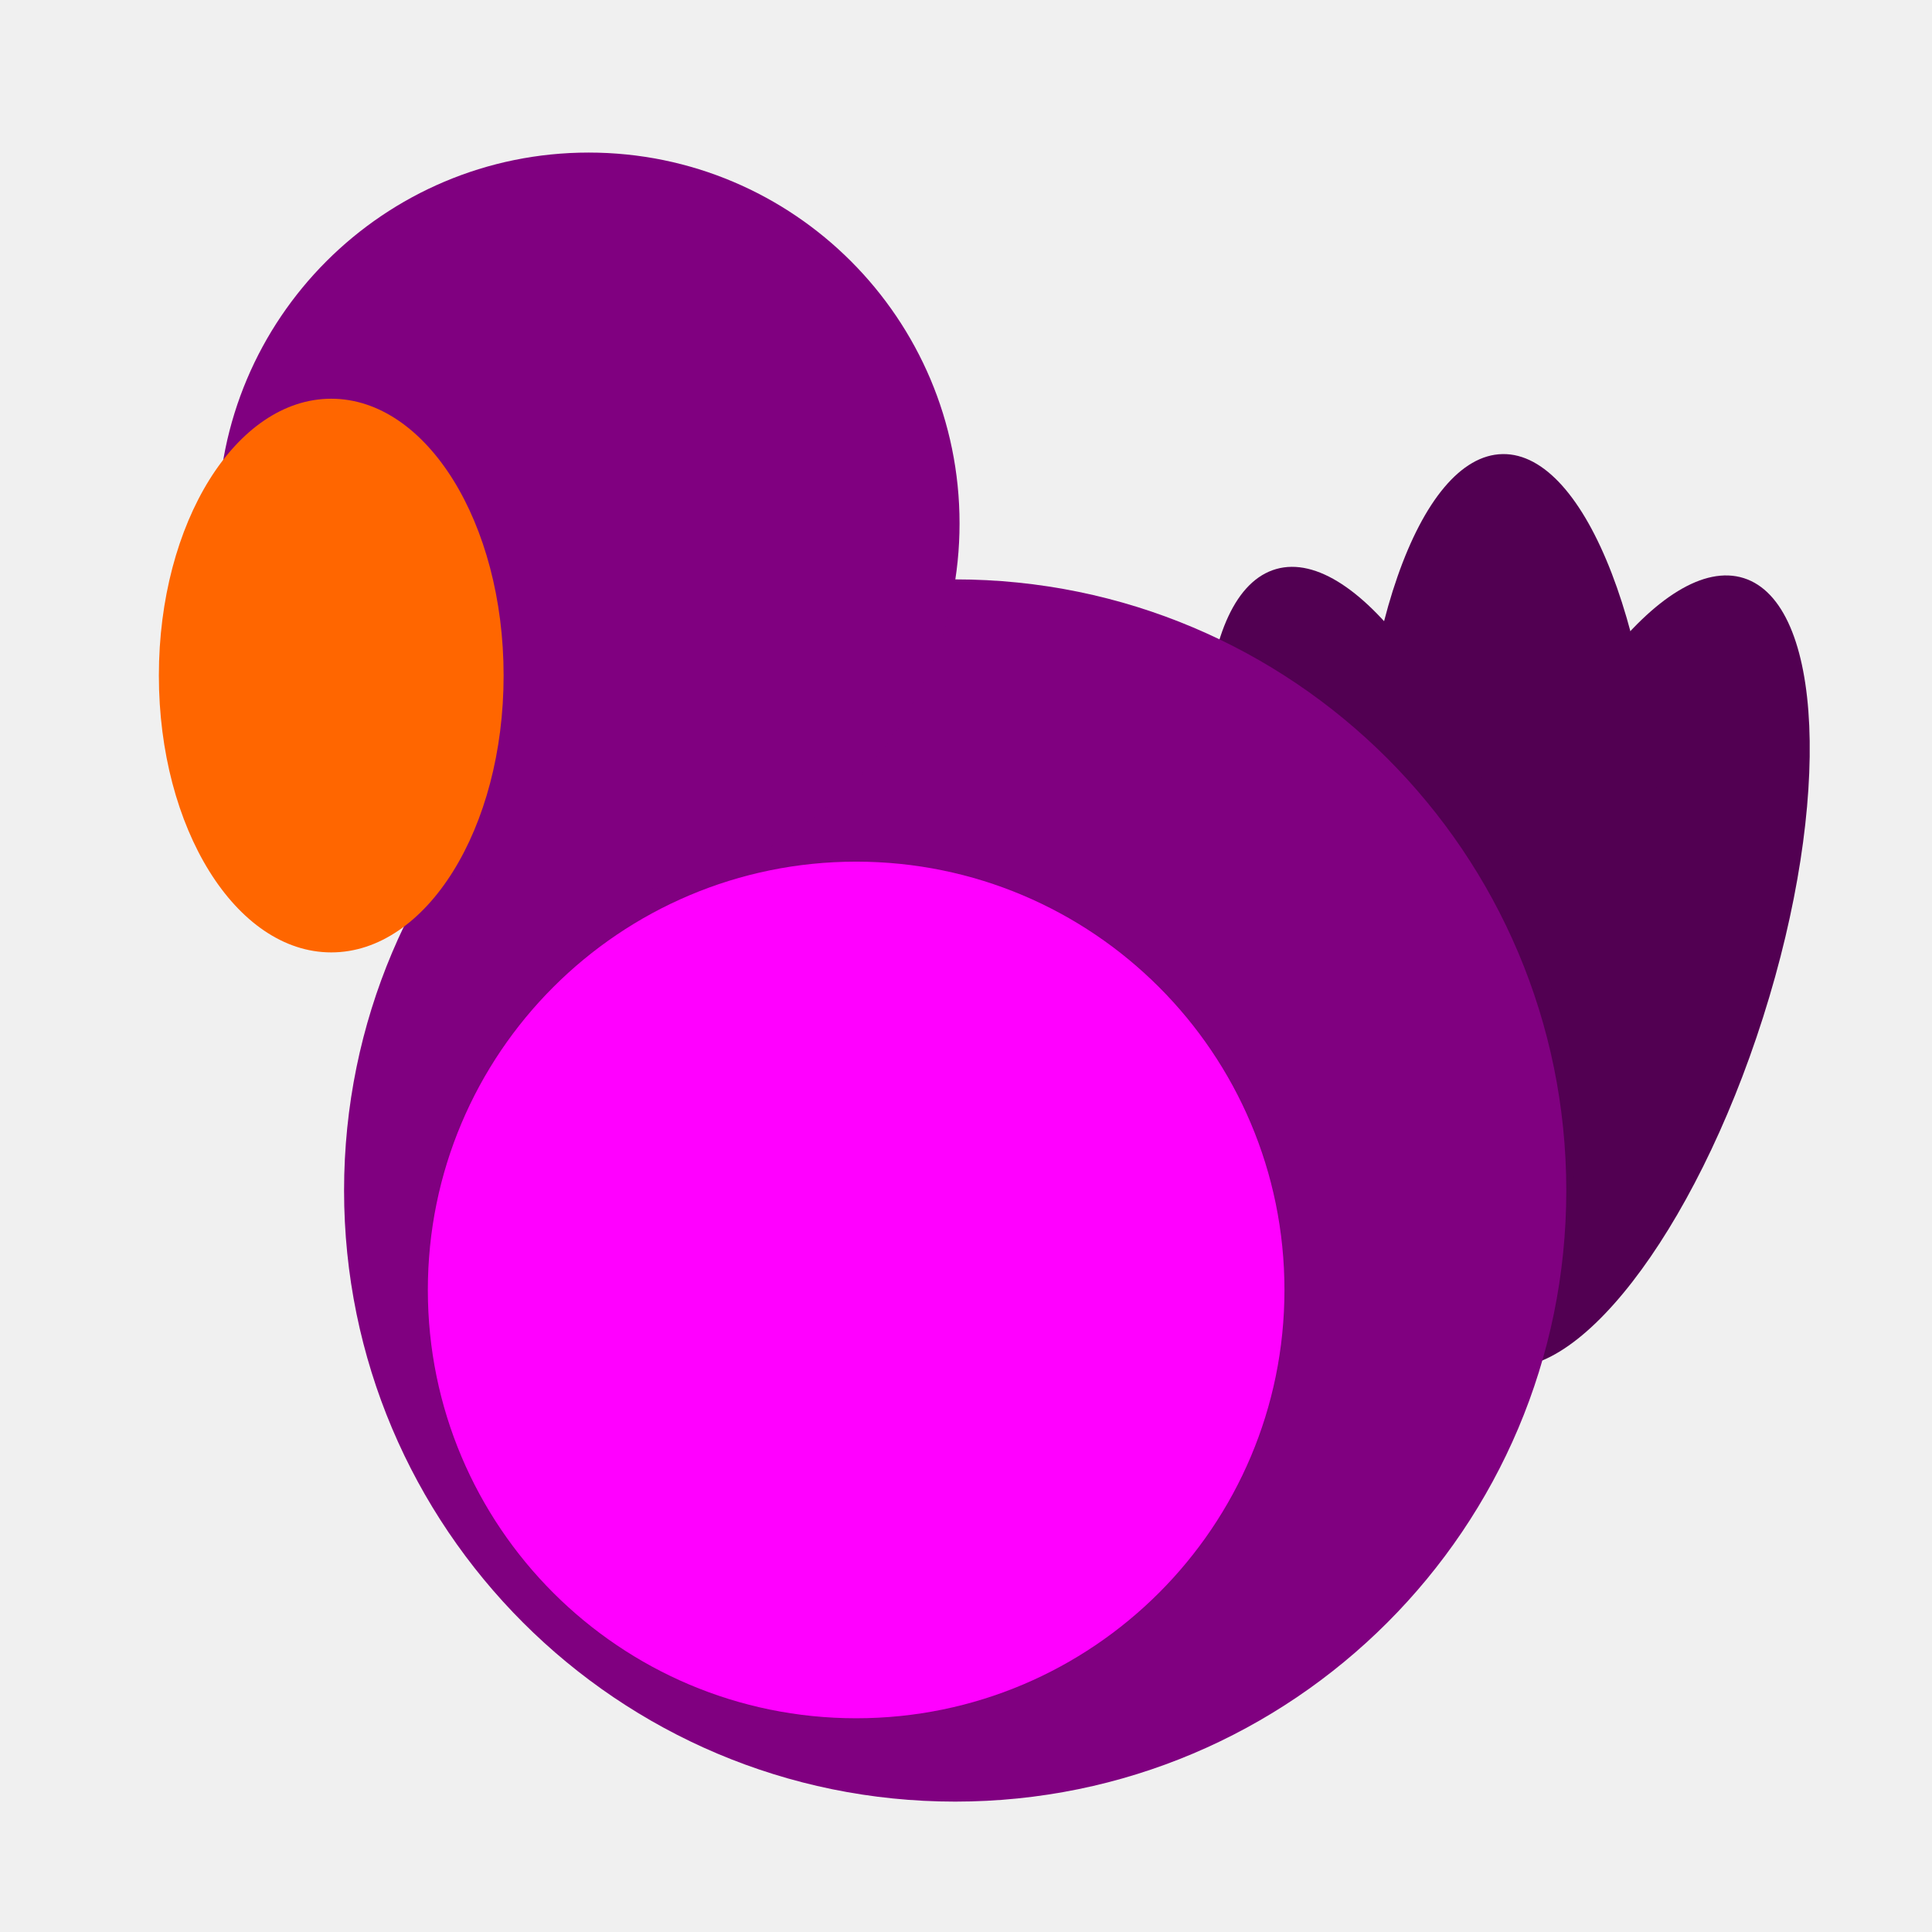
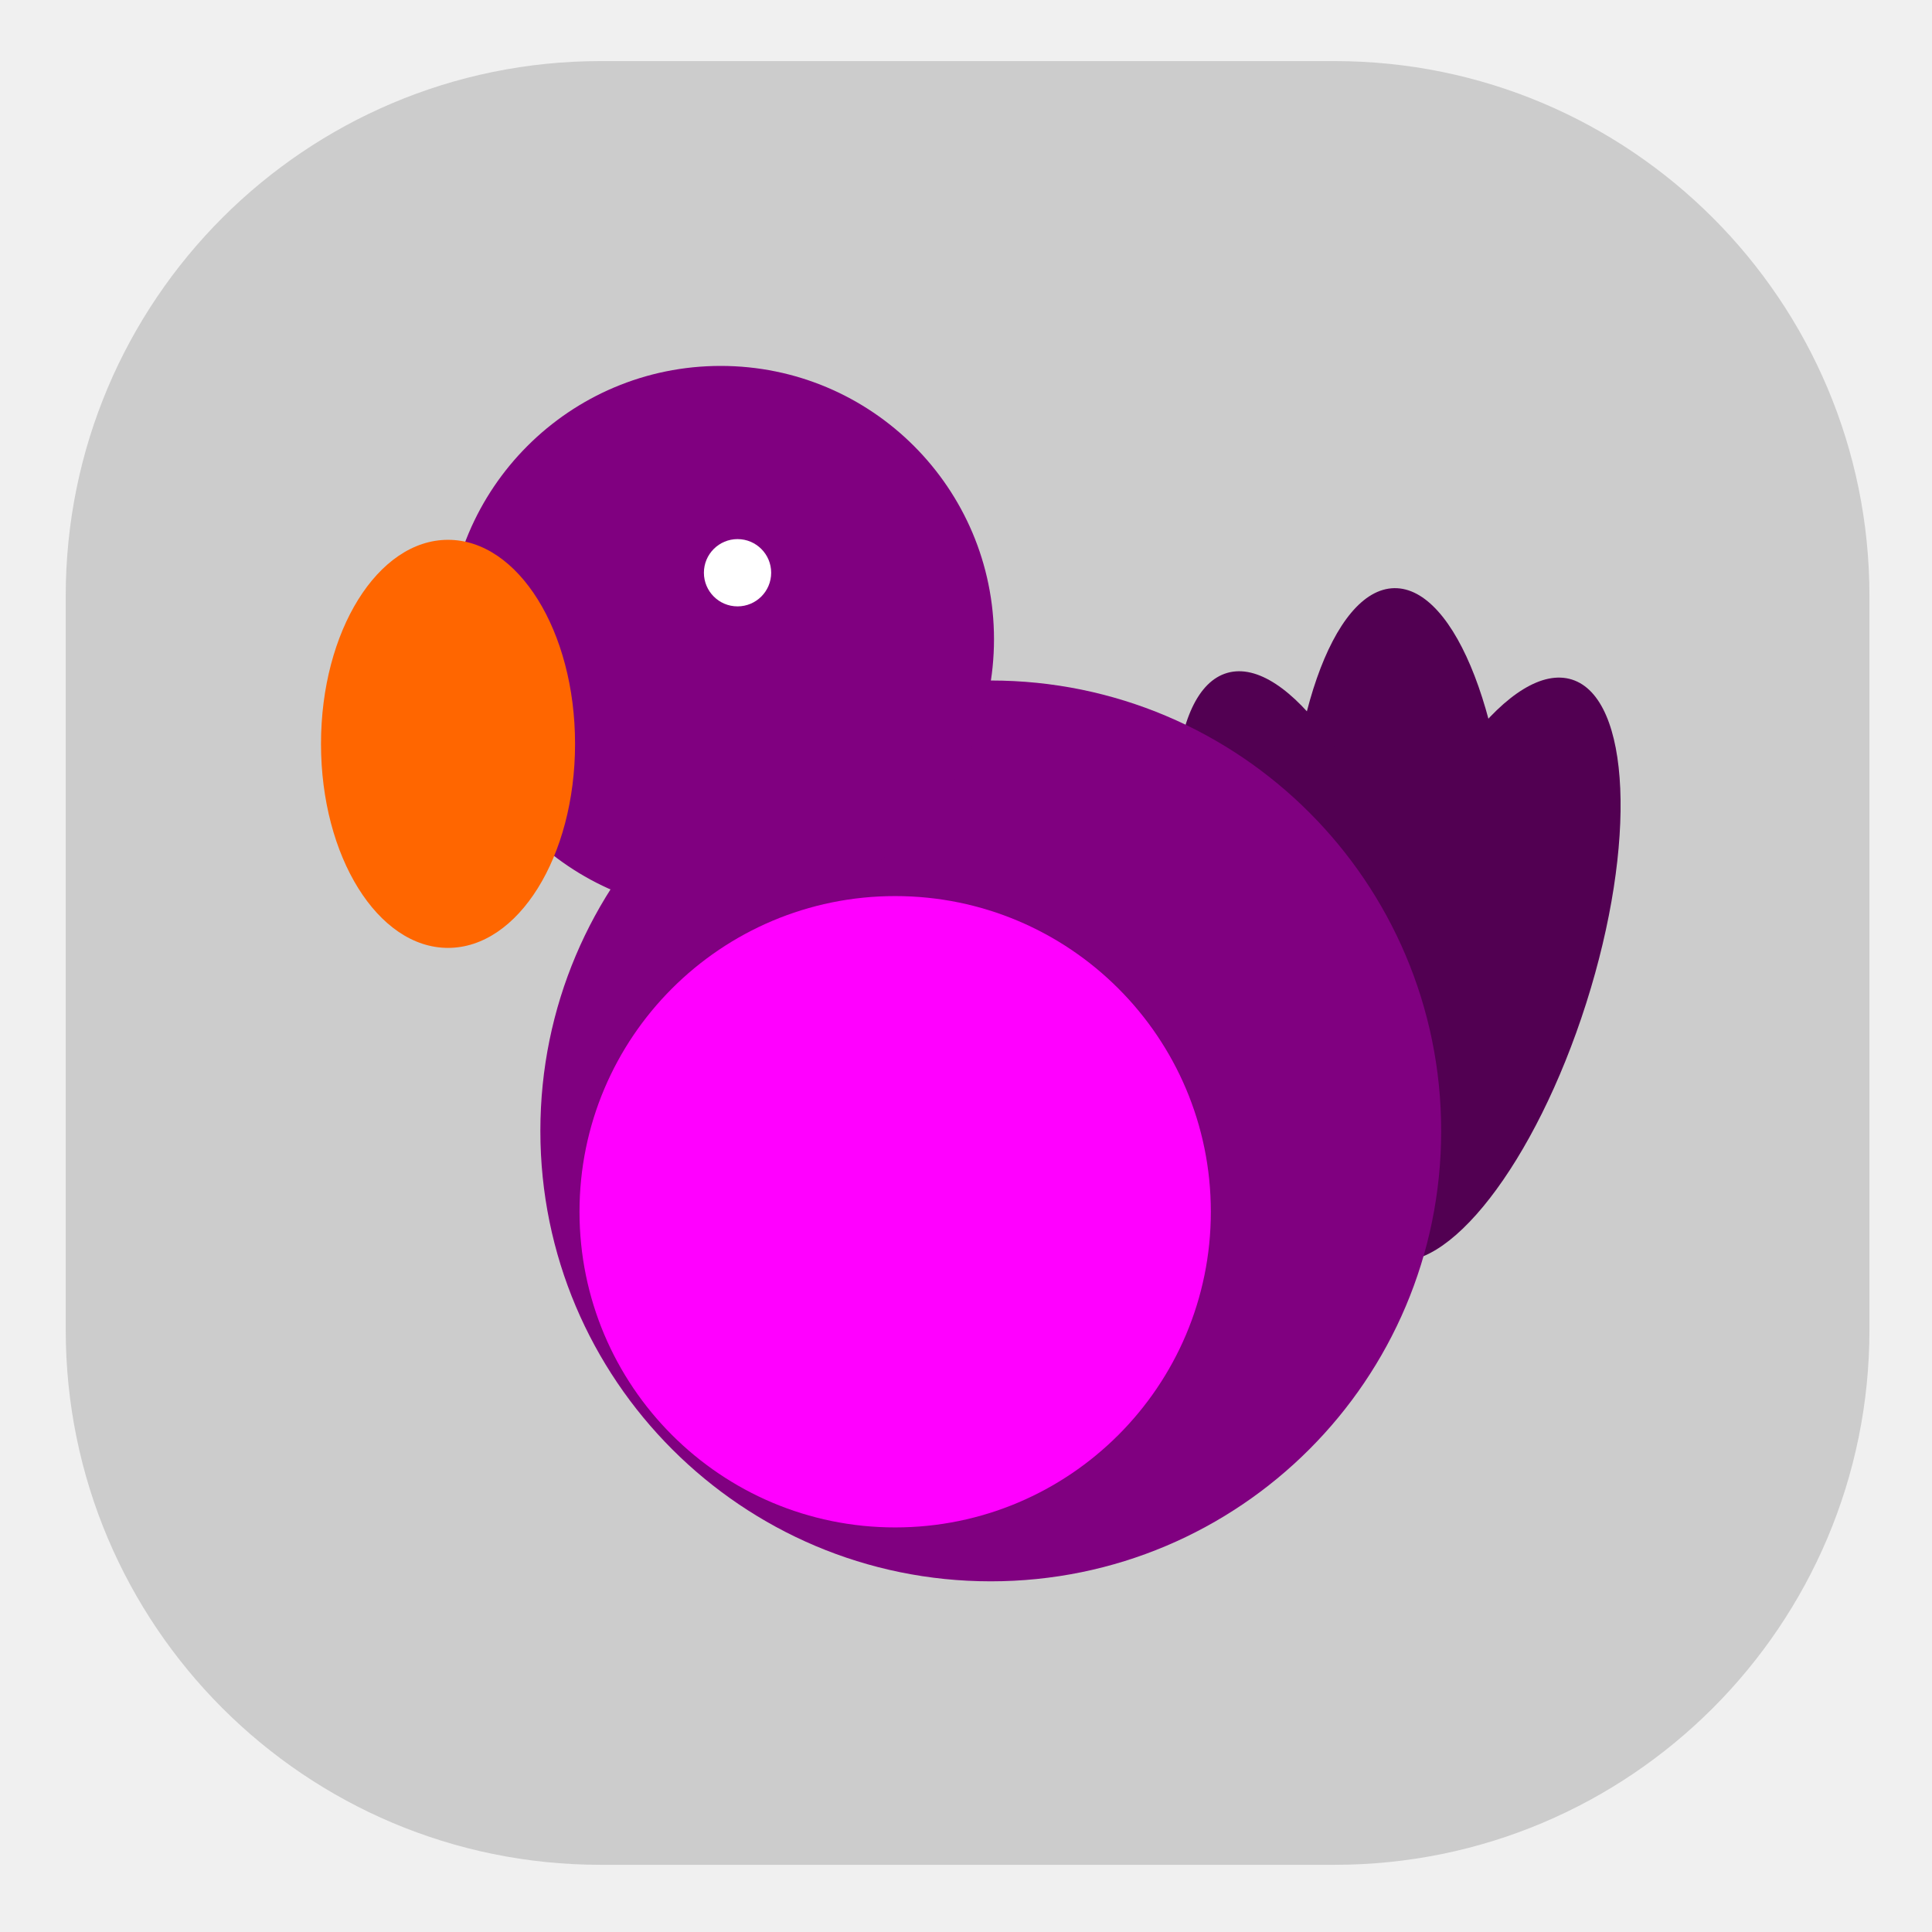
<svg xmlns="http://www.w3.org/2000/svg" width="100mm" height="100mm" viewBox="0 0 100 100" version="1.1" id="svg8">
  <defs id="defs2" />
  <g id="layer1" transform="translate(0,-197)">
-     <ellipse style="fill:#520052;fill-opacity:1;stroke-width:5.26;stroke-miterlimit:4;stroke-dasharray:none" id="path829" cx="154.812" cy="210.236" rx="7.84" ry="21.358" transform="rotate(17.64892)" />
-     <ellipse style="fill:#520052;fill-opacity:1;stroke-width:5.26;stroke-miterlimit:4;stroke-dasharray:none" id="path829-3" cx="74.231" cy="243.08" rx="7.84" ry="21.358" transform="rotate(-0.9186831)" />
-     <ellipse style="fill:#520052;fill-opacity:1;stroke-width:5.26;stroke-miterlimit:4;stroke-dasharray:none" id="path829-3-6" cx="1.568" cy="257.243" rx="7.84" ry="21.358" transform="rotate(-15.88097)" />
-     <circle style="fill:#800080;stroke-width:5.26;stroke-miterlimit:4;stroke-dasharray:none" id="path815" cx="49.44" cy="258.62" r="31.631" />
-     <circle style="fill:#ff00ff;stroke-width:5.26;stroke-miterlimit:4;stroke-dasharray:none" id="path821" cx="44.314" cy="263.768" r="22.169" />
-     <circle style="fill:#800080;stroke-width:5.26;stroke-miterlimit:4;stroke-dasharray:none" id="path817" cx="30.471" cy="224.092" r="19.195" />
-     <ellipse style="fill:#ff6600;stroke-width:5.26;stroke-miterlimit:4;stroke-dasharray:none" id="path819" cx="17.145" cy="231.967" rx="8.922" ry="14.329" />
+     <rect style="fill:#cccccc;fill-opacity:1;stroke-width:2.78;stroke-miterlimit:4;stroke-dasharray:none" id="rect882" width="93.36" height="93.36" x="3.402" y="200.162" ry="27.685" />
+     <ellipse style="fill:#520052;fill-opacity:1;stroke-width:3.877;stroke-miterlimit:4;stroke-dasharray:none" id="path829" cx="147.93" cy="212.319" rx="5.778" ry="15.741" transform="rotate(17.64892)" />
+     <ellipse style="fill:#520052;fill-opacity:1;stroke-width:3.877;stroke-miterlimit:4;stroke-dasharray:none" id="path829-3" cx="68.511" cy="244.312" rx="5.778" ry="15.741" transform="rotate(-0.9186831)" />
+     <ellipse style="fill:#520052;fill-opacity:1;stroke-width:3.877;stroke-miterlimit:4;stroke-dasharray:none" id="path829-3-6" cx="-2.333" cy="256.104" rx="5.778" ry="15.741" transform="rotate(-15.88097)" />
+     <circle style="fill:#800080;stroke-width:3.877;stroke-miterlimit:4;stroke-dasharray:none" id="path815" cx="51.282" cy="255.536" r="23.313" />
+     <circle style="fill:#ff00ff;stroke-width:3.877;stroke-miterlimit:4;stroke-dasharray:none" id="path821" cx="46.334" cy="259.72" r="16.339" />
+     <circle style="fill:#800080;stroke-width:3.877;stroke-miterlimit:4;stroke-dasharray:none" id="path817" cx="37.302" cy="230.087" r="14.147" />
+     <ellipse style="fill:#ff6600;stroke-width:3.877;stroke-miterlimit:4;stroke-dasharray:none" id="path819" cx="23.19" cy="235.502" rx="6.575" ry="10.561" />
+     <circle style="fill:#ffffff;fill-opacity:1;stroke-width:1.916;stroke-miterlimit:4;stroke-dasharray:none" id="path880" cx="38.175" cy="226.645" r="1.741" />
  </g>
</svg>
